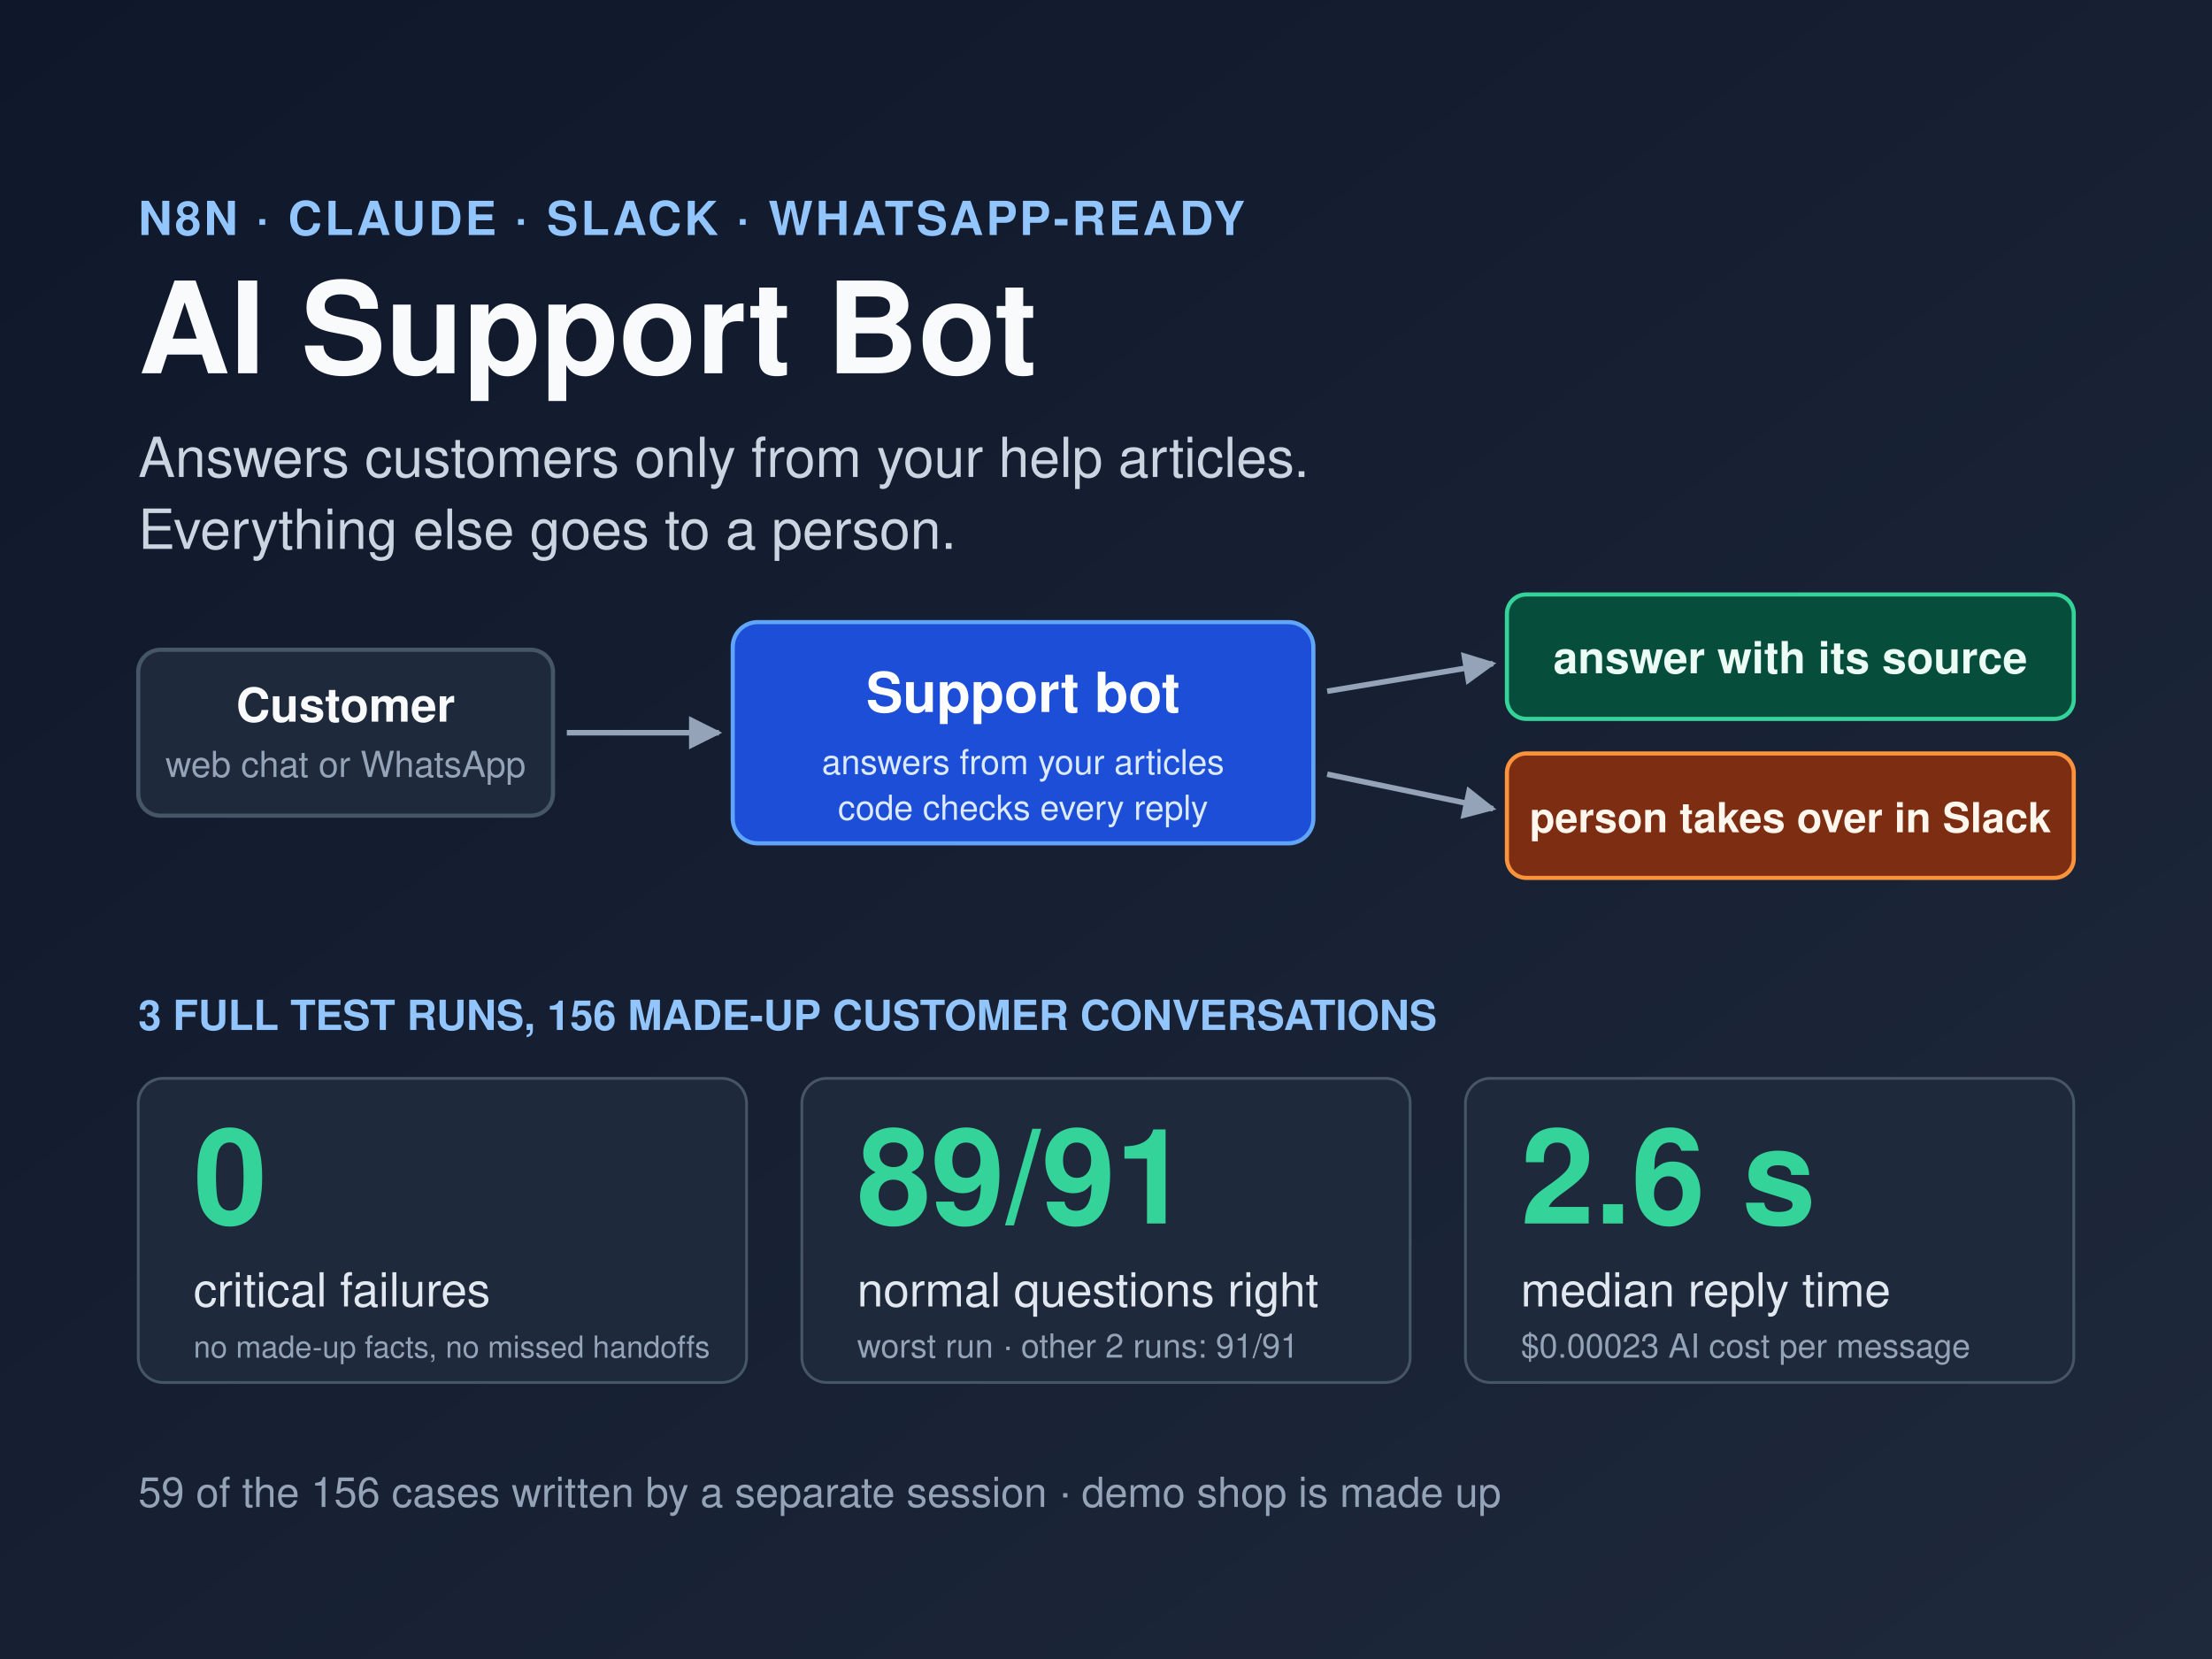
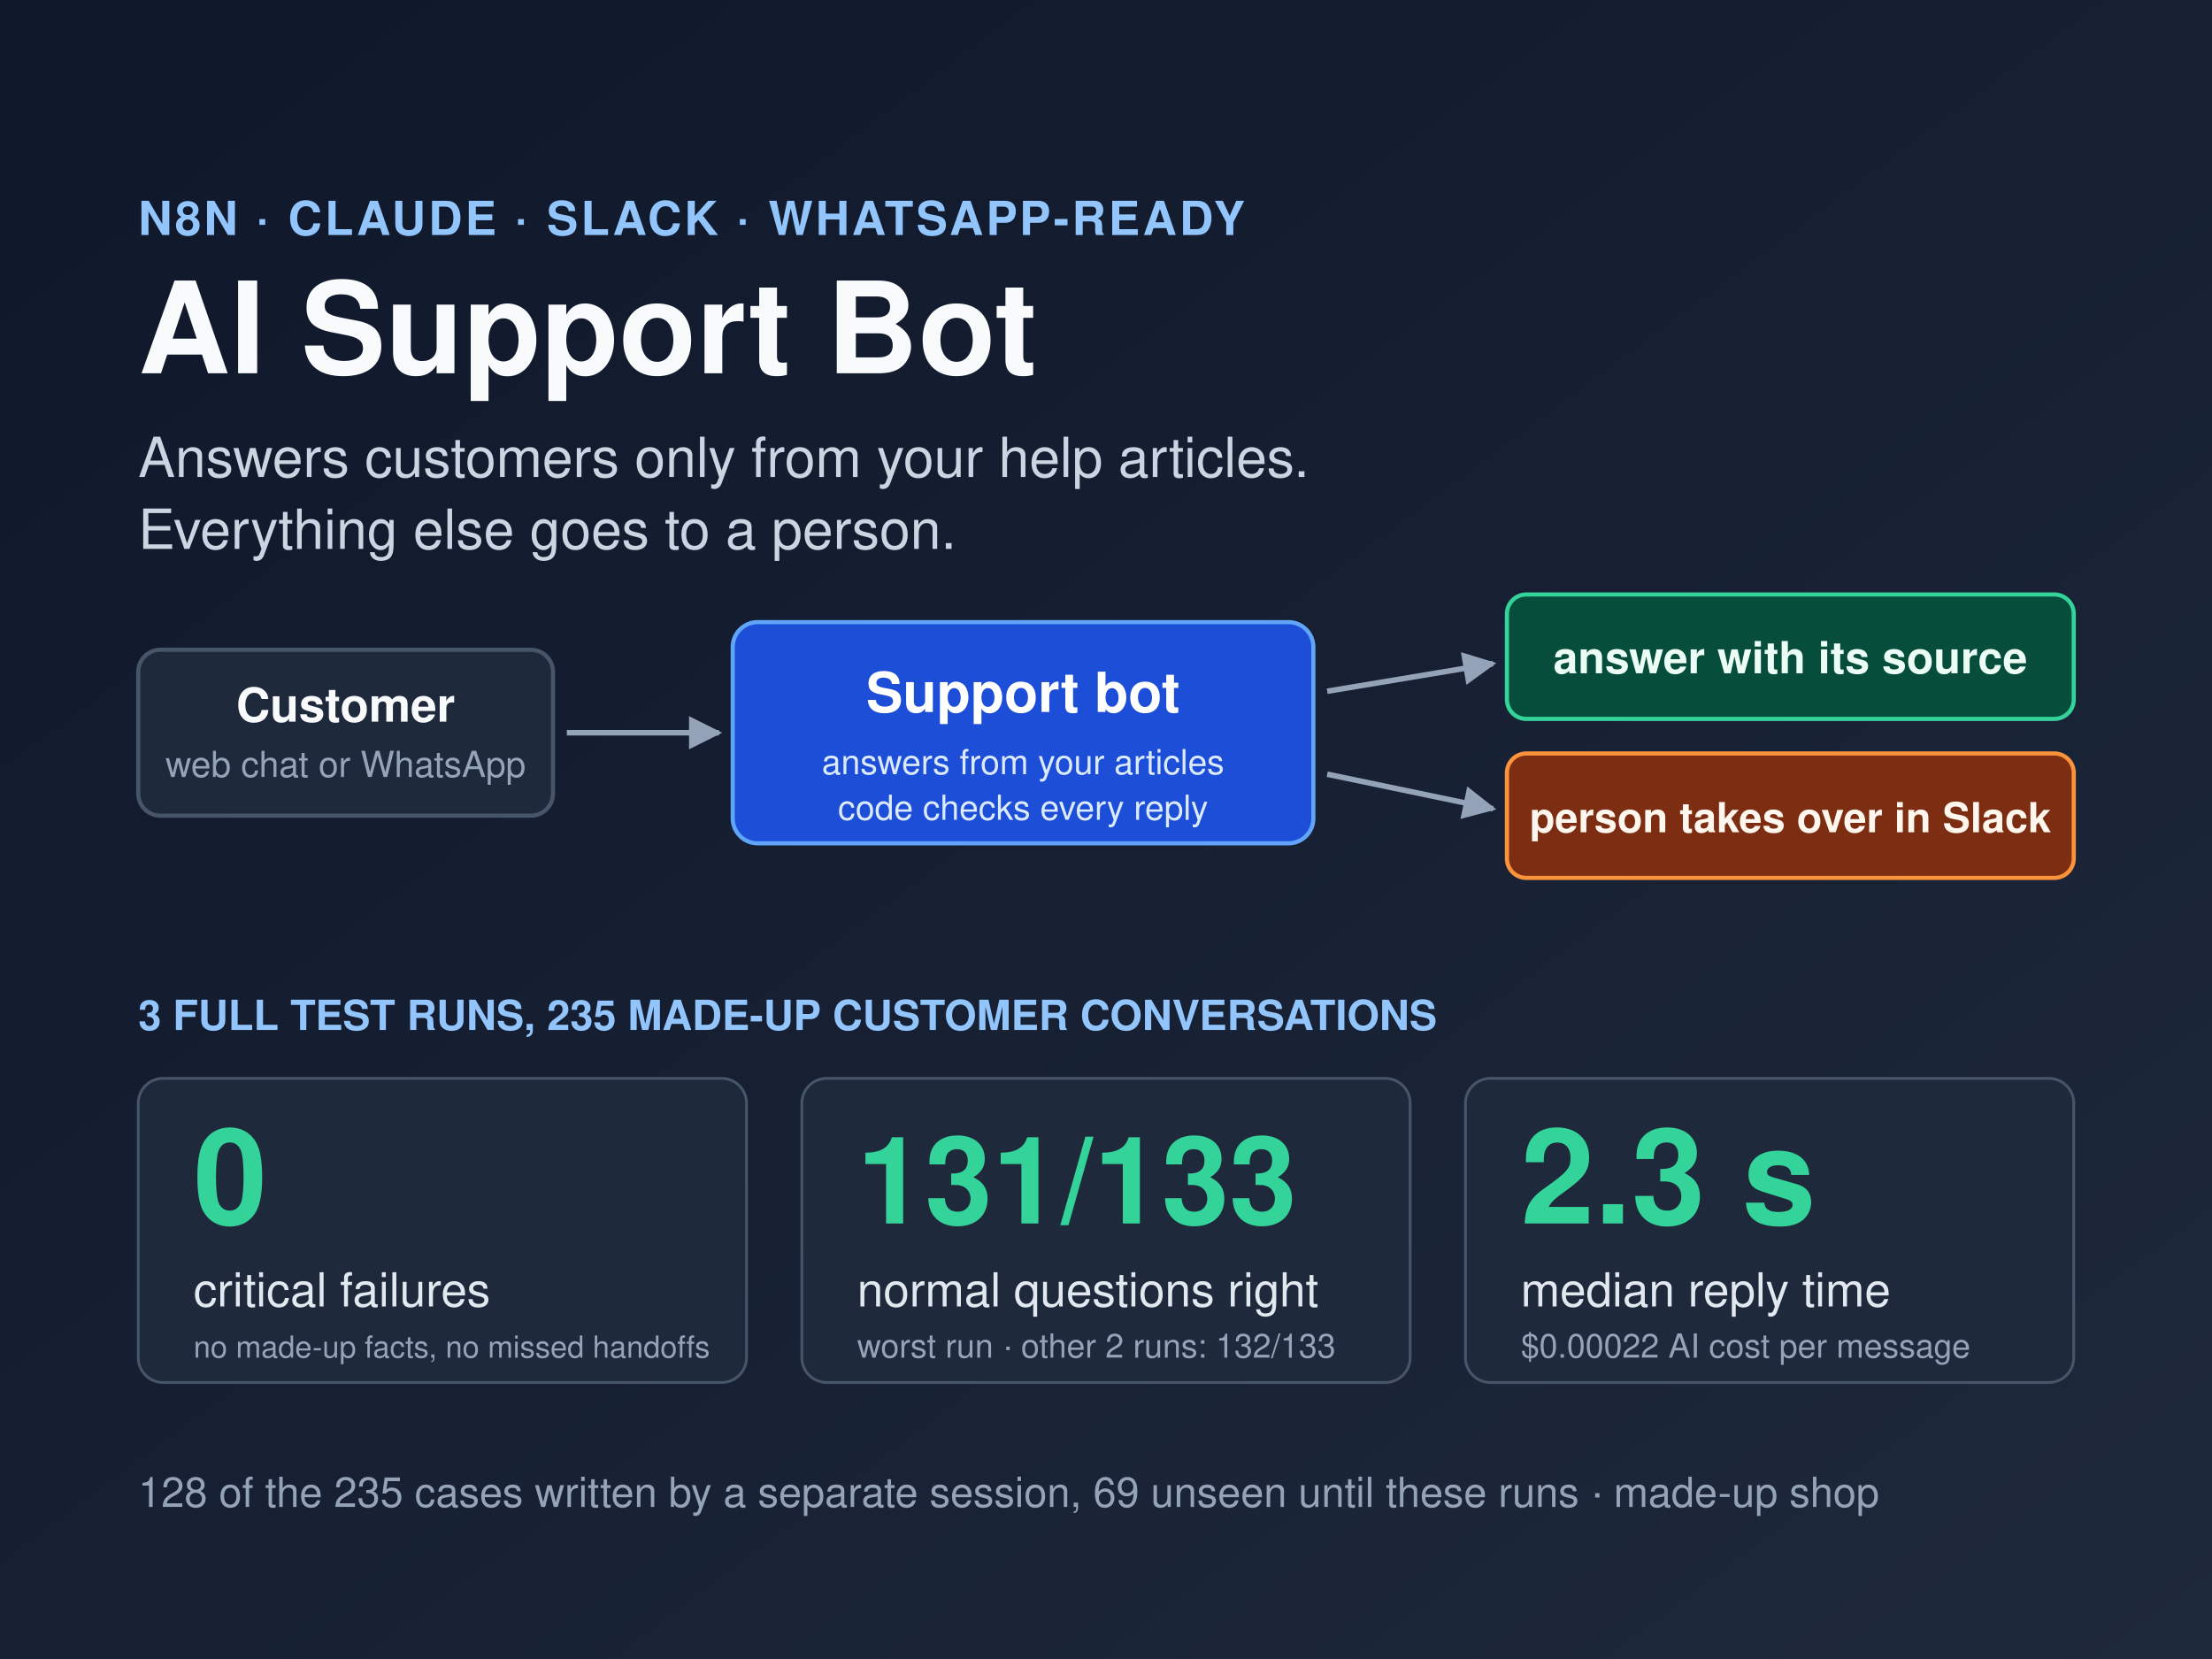
<svg xmlns="http://www.w3.org/2000/svg" viewBox="0 0 1600 1200" width="1600" height="1200" font-family="Segoe UI, Helvetica, Arial, sans-serif">
  <defs>
    <linearGradient id="bg" x1="0" y1="0" x2="1" y2="1">
      <stop offset="0" stop-color="#0f172a" />
      <stop offset="1" stop-color="#1e293b" />
    </linearGradient>
    <marker id="a" viewBox="0 0 10 10" refX="9" refY="5" markerWidth="6" markerHeight="6" orient="auto">
      <path d="M0,0 L10,5 L0,10 z" fill="#94a3b8" />
    </marker>
  </defs>
  <rect width="1600" height="1200" fill="url(#bg)" />
  <text x="100" y="170" fill="#93c5fd" font-size="34" font-weight="600" letter-spacing="2">N8N  ·  CLAUDE  ·  SLACK  ·  WHATSAPP-READY</text>
  <text x="100" y="270" fill="#f8fafc" font-size="92" font-weight="700">AI Support Bot</text>
  <text x="100" y="345" fill="#cbd5e1" font-size="40">Answers customers only from your help articles.</text>
  <text x="100" y="397" fill="#cbd5e1" font-size="40">Everything else goes to a person.</text>
  <rect x="100" y="470" width="300" height="120" rx="16" fill="#1e293b" stroke="#475569" stroke-width="3" />
  <text x="250" y="522" fill="#f8fafc" font-size="34" font-weight="600" text-anchor="middle">Customer</text>
  <text x="250" y="562" fill="#94a3b8" font-size="26" text-anchor="middle">web chat or WhatsApp</text>
  <line x1="410" y1="530" x2="520" y2="530" stroke="#94a3b8" stroke-width="4" marker-end="url(#a)" />
  <rect x="530" y="450" width="420" height="160" rx="18" fill="#1d4ed8" stroke="#60a5fa" stroke-width="3" />
  <text x="740" y="515" fill="#ffffff" font-size="40" font-weight="700" text-anchor="middle">Support bot</text>
  <text x="740" y="560" fill="#dbeafe" font-size="25" text-anchor="middle">answers from your articles</text>
  <text x="740" y="593" fill="#dbeafe" font-size="25" text-anchor="middle">code checks every reply</text>
  <line x1="960" y1="500" x2="1080" y2="480" stroke="#94a3b8" stroke-width="4" marker-end="url(#a)" />
  <line x1="960" y1="560" x2="1080" y2="585" stroke="#94a3b8" stroke-width="4" marker-end="url(#a)" />
  <rect x="1090" y="430" width="410" height="90" rx="14" fill="#064e3b" stroke="#34d399" stroke-width="3" />
  <text x="1295" y="487" fill="#ecfdf5" font-size="32" font-weight="600" text-anchor="middle">answer with its source</text>
  <rect x="1090" y="545" width="410" height="90" rx="14" fill="#7c2d12" stroke="#fb923c" stroke-width="3" />
  <text x="1295" y="602" fill="#fff7ed" font-size="30" font-weight="600" text-anchor="middle">person takes over in Slack</text>
-   <text x="100" y="745" fill="#93c5fd" font-size="30" font-weight="600">3 FULL TEST RUNS, 156 MADE-UP CUSTOMER CONVERSATIONS</text>
+   <text x="100" y="745" fill="#93c5fd" font-size="30" font-weight="600">3 FULL TEST RUNS, 235 MADE-UP CUSTOMER CONVERSATIONS</text>
  <rect x="100" y="780" width="440" height="220" rx="18" fill="#1e293b" stroke="#475569" stroke-width="2" />
  <text x="140" y="885" fill="#34d399" font-size="96" font-weight="700">0</text>
  <text x="140" y="945" fill="#e2e8f0" font-size="34">critical failures</text>
  <text x="140" y="982" fill="#94a3b8" font-size="22">no made-up facts, no missed handoffs</text>
  <rect x="580" y="780" width="440" height="220" rx="18" fill="#1e293b" stroke="#475569" stroke-width="2" />
-   <text x="620" y="885" fill="#34d399" font-size="96" font-weight="700">89/91</text>
+   <text x="620" y="885" fill="#34d399" font-size="88" font-weight="700">131/133</text>
  <text x="620" y="945" fill="#e2e8f0" font-size="34">normal questions right</text>
-   <text x="620" y="982" fill="#94a3b8" font-size="24">worst run · other 2 runs: 91/91</text>
+   <text x="620" y="982" fill="#94a3b8" font-size="24">worst run · other 2 runs: 132/133</text>
  <rect x="1060" y="780" width="440" height="220" rx="18" fill="#1e293b" stroke="#475569" stroke-width="2" />
-   <text x="1100" y="885" fill="#34d399" font-size="96" font-weight="700">2.6 s</text>
+   <text x="1100" y="885" fill="#34d399" font-size="96" font-weight="700">2.3 s</text>
  <text x="1100" y="945" fill="#e2e8f0" font-size="34">median reply time</text>
-   <text x="1100" y="982" fill="#94a3b8" font-size="24">$0.00023 AI cost per message</text>
-   <text x="100" y="1090" fill="#94a3b8" font-size="30">59 of the 156 cases written by a separate session · demo shop is made up</text>
+   <text x="1100" y="982" fill="#94a3b8" font-size="24">$0.00022 AI cost per message</text>
+   <text x="100" y="1090" fill="#94a3b8" font-size="30">128 of the 235 cases written by a separate session, 69 unseen until these runs · made-up shop</text>
</svg>
